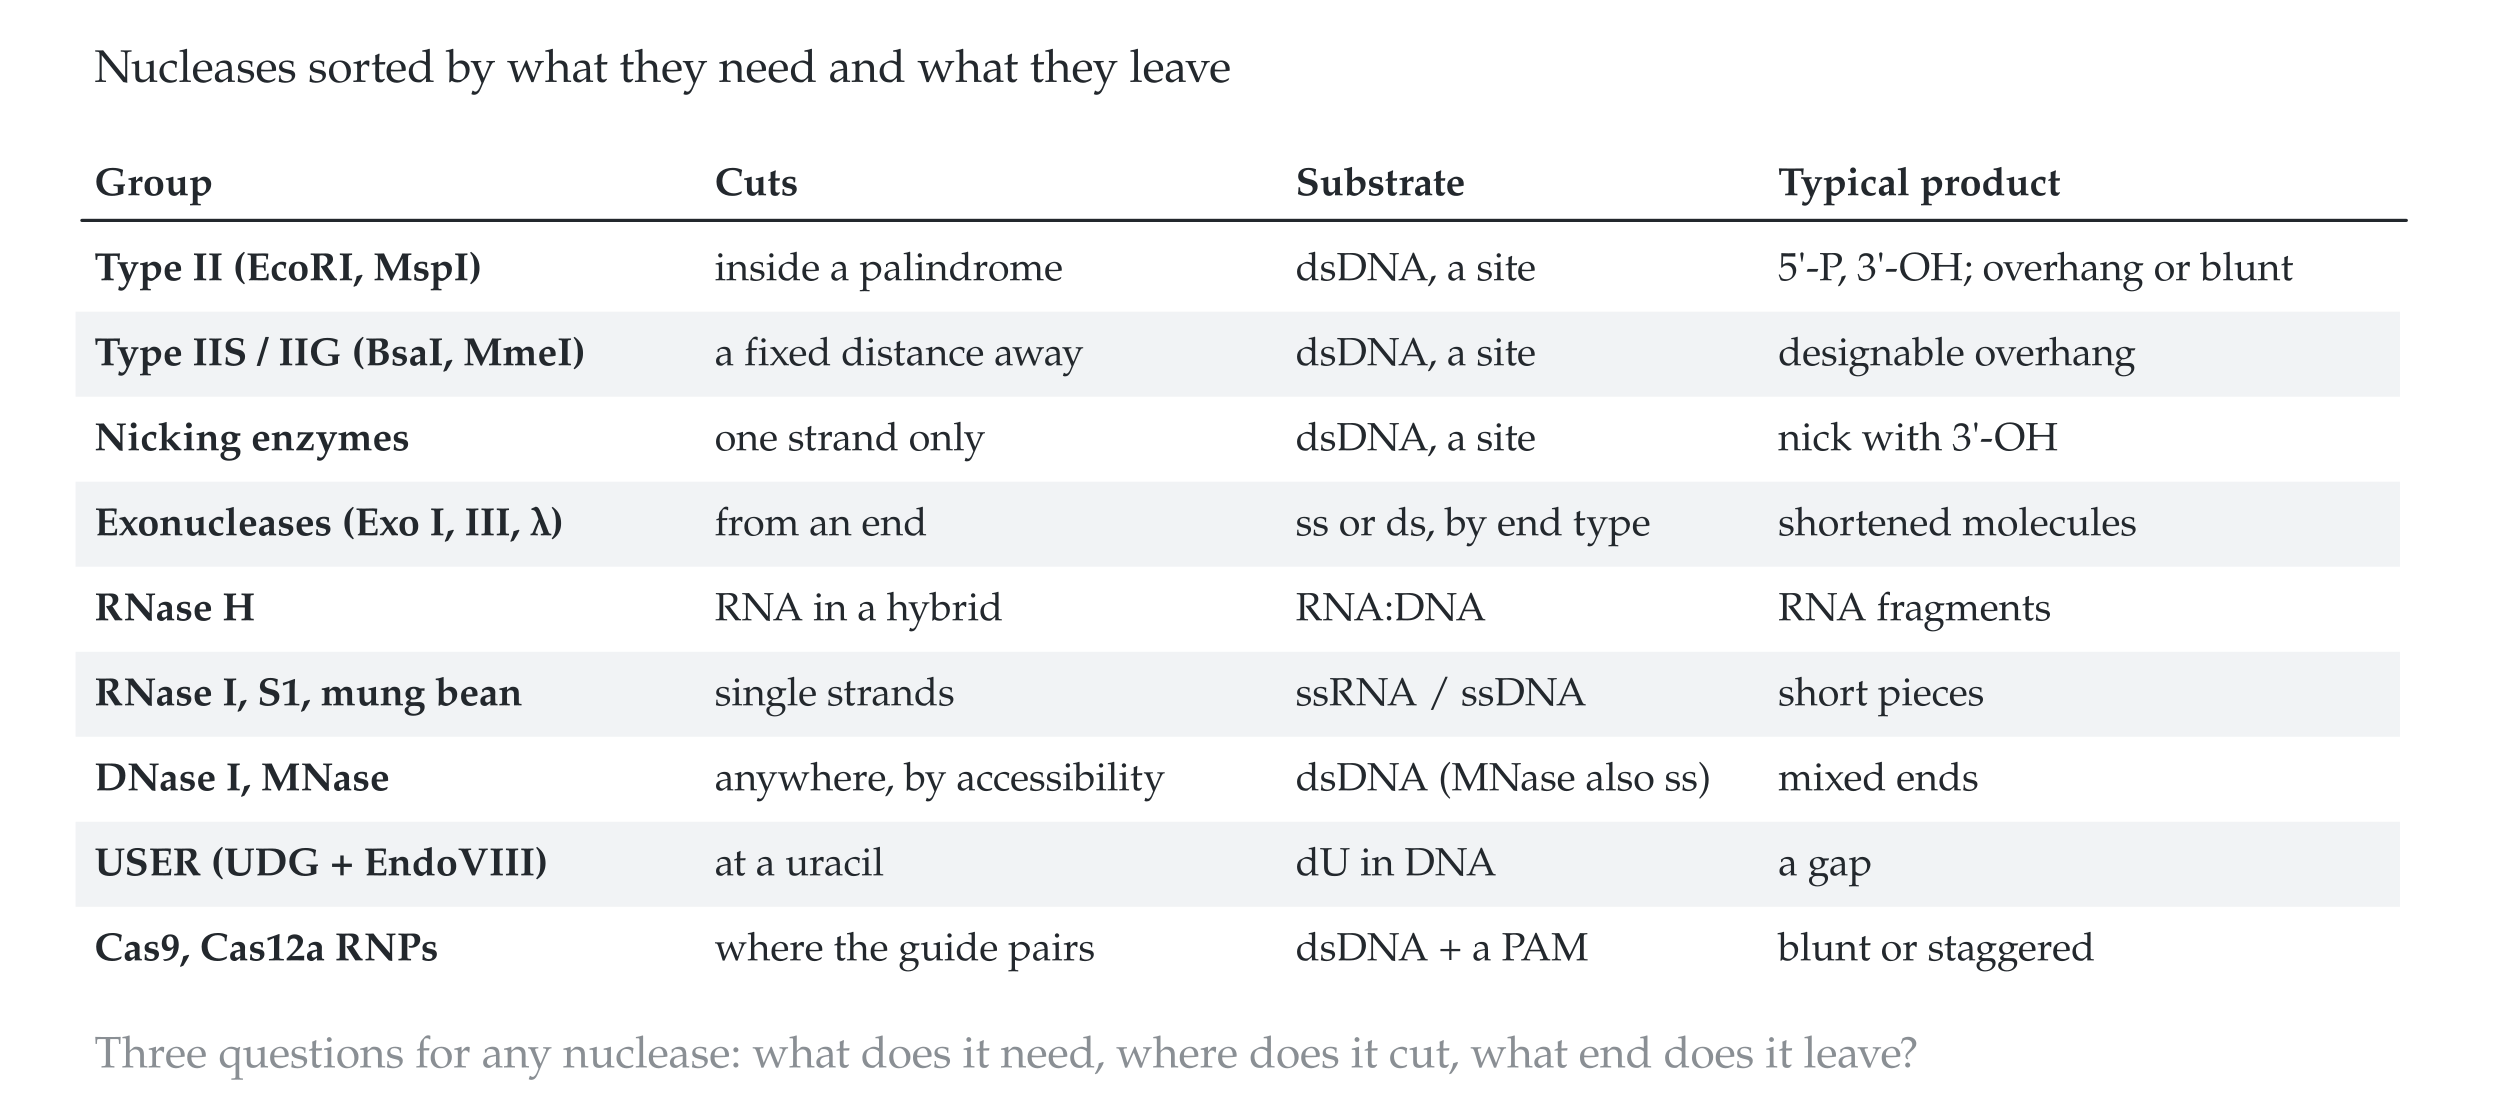
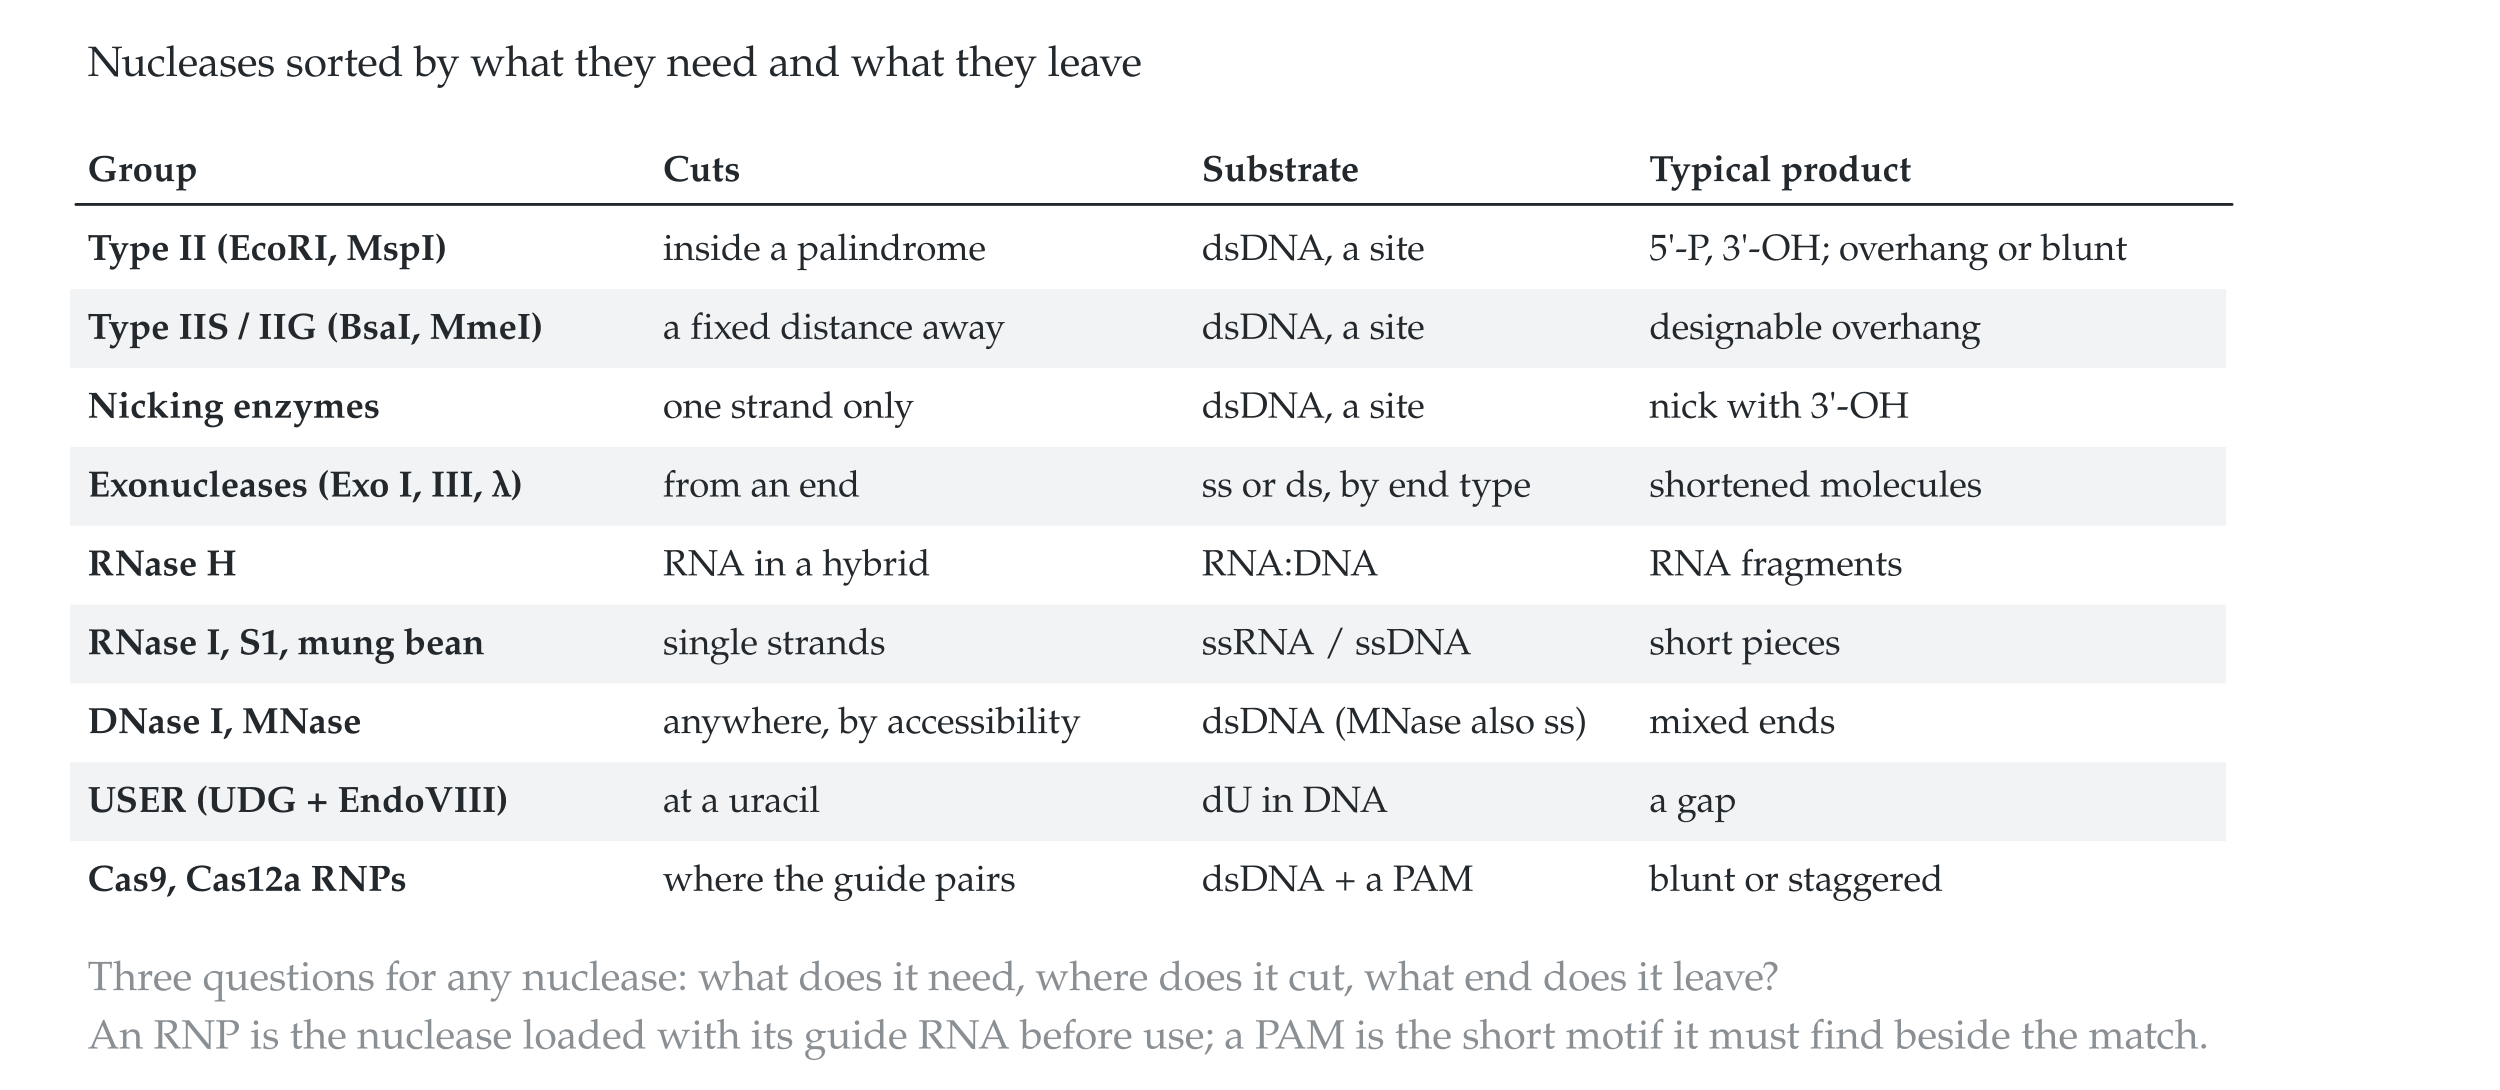
- <svg xmlns="http://www.w3.org/2000/svg" viewBox="0 0 794 353" width="794" height="353" font-family="&quot;Palatino Linotype&quot;, &quot;Book Antiqua&quot;, Palatino, FreeSerif, serif" fill="#23282d">
-   <rect width="794" height="353" fill="none" />
+ <svg xmlns="http://www.w3.org/2000/svg" viewBox="0 0 856 373" width="856" height="373" font-family="&quot;Palatino Linotype&quot;, &quot;Book Antiqua&quot;, Palatino, FreeSerif, serif" fill="#23282d">
+   <rect width="794" height="373" fill="none" />
  <text x="30" y="26" font-size="14.5" fill="#23282d">Nucleases sorted by what they need and what they leave</text>
  <text x="30" y="62" font-size="12.5" fill="#23282d" font-weight="bold">Group</text>
  <text x="227.0" y="62" font-size="12.5" fill="#23282d" font-weight="bold">Cuts</text>
  <text x="411.5" y="62" font-size="12.5" fill="#23282d" font-weight="bold">Substrate</text>
  <text x="564.75" y="62" font-size="12.5" fill="#23282d" font-weight="bold">Typical product</text>
  <line x1="26" y1="70" x2="764.25" y2="70" stroke="#23282d" stroke-width="1" stroke-linecap="round" />
  <text x="30" y="89" font-size="12.5" fill="#23282d" font-weight="bold">Type II (EcoRI, MspI)</text>
  <text x="227.0" y="89" font-size="12.5" fill="#23282d">inside a palindrome</text>
  <text x="411.5" y="89" font-size="12.5" fill="#23282d">dsDNA, a site</text>
  <text x="564.75" y="89" font-size="12.5" fill="#23282d">5'-P, 3'-OH; overhang or blunt</text>
  <rect x="24" y="99" width="738.25" height="27" fill="#e6e9ec" opacity="0.55" />
  <text x="30" y="116" font-size="12.5" fill="#23282d" font-weight="bold">Type IIS / IIG (BsaI, MmeI)</text>
  <text x="227.0" y="116" font-size="12.5" fill="#23282d">a fixed distance away</text>
  <text x="411.5" y="116" font-size="12.5" fill="#23282d">dsDNA, a site</text>
  <text x="564.75" y="116" font-size="12.5" fill="#23282d">designable overhang</text>
  <text x="30" y="143" font-size="12.5" fill="#23282d" font-weight="bold">Nicking enzymes</text>
  <text x="227.0" y="143" font-size="12.5" fill="#23282d">one strand only</text>
  <text x="411.5" y="143" font-size="12.5" fill="#23282d">dsDNA, a site</text>
  <text x="564.75" y="143" font-size="12.5" fill="#23282d">nick with 3'-OH</text>
  <rect x="24" y="153" width="738.25" height="27" fill="#e6e9ec" opacity="0.55" />
  <text x="30" y="170" font-size="12.5" fill="#23282d" font-weight="bold">Exonucleases (Exo I, III, λ)</text>
  <text x="227.0" y="170" font-size="12.5" fill="#23282d">from an end</text>
  <text x="411.5" y="170" font-size="12.5" fill="#23282d">ss or ds, by end type</text>
  <text x="564.75" y="170" font-size="12.5" fill="#23282d">shortened molecules</text>
  <text x="30" y="197" font-size="12.5" fill="#23282d" font-weight="bold">RNase H</text>
  <text x="227.0" y="197" font-size="12.5" fill="#23282d">RNA in a hybrid</text>
  <text x="411.5" y="197" font-size="12.5" fill="#23282d">RNA:DNA</text>
  <text x="564.75" y="197" font-size="12.5" fill="#23282d">RNA fragments</text>
  <rect x="24" y="207" width="738.25" height="27" fill="#e6e9ec" opacity="0.55" />
  <text x="30" y="224" font-size="12.5" fill="#23282d" font-weight="bold">RNase I, S1, mung bean</text>
  <text x="227.0" y="224" font-size="12.5" fill="#23282d">single strands</text>
  <text x="411.5" y="224" font-size="12.5" fill="#23282d">ssRNA / ssDNA</text>
  <text x="564.75" y="224" font-size="12.5" fill="#23282d">short pieces</text>
  <text x="30" y="251" font-size="12.5" fill="#23282d" font-weight="bold">DNase I, MNase</text>
  <text x="227.0" y="251" font-size="12.5" fill="#23282d">anywhere, by accessibility</text>
  <text x="411.5" y="251" font-size="12.5" fill="#23282d">dsDNA (MNase also ss)</text>
  <text x="564.75" y="251" font-size="12.5" fill="#23282d">mixed ends</text>
  <rect x="24" y="261" width="738.25" height="27" fill="#e6e9ec" opacity="0.55" />
  <text x="30" y="278" font-size="12.5" fill="#23282d" font-weight="bold">USER (UDG + EndoVIII)</text>
  <text x="227.0" y="278" font-size="12.5" fill="#23282d">at a uracil</text>
  <text x="411.5" y="278" font-size="12.5" fill="#23282d">dU in DNA</text>
  <text x="564.75" y="278" font-size="12.5" fill="#23282d">a gap</text>
  <text x="30" y="305" font-size="12.5" fill="#23282d" font-weight="bold">Cas9, Cas12a RNPs</text>
  <text x="227.0" y="305" font-size="12.5" fill="#23282d">where the guide pairs</text>
  <text x="411.5" y="305" font-size="12.5" fill="#23282d">dsDNA + a PAM</text>
  <text x="564.75" y="305" font-size="12.5" fill="#23282d">blunt or staggered</text>
  <text x="30" y="339" font-size="14" fill="#8a8f94">Three questions for any nuclease: what does it need, where does it cut, what end does it leave?</text>
+   <text x="30" y="359" font-size="14" fill="#8a8f94">An RNP is the nuclease loaded with its guide RNA before use; a PAM is the short motif it must find beside the match.</text>
</svg>
